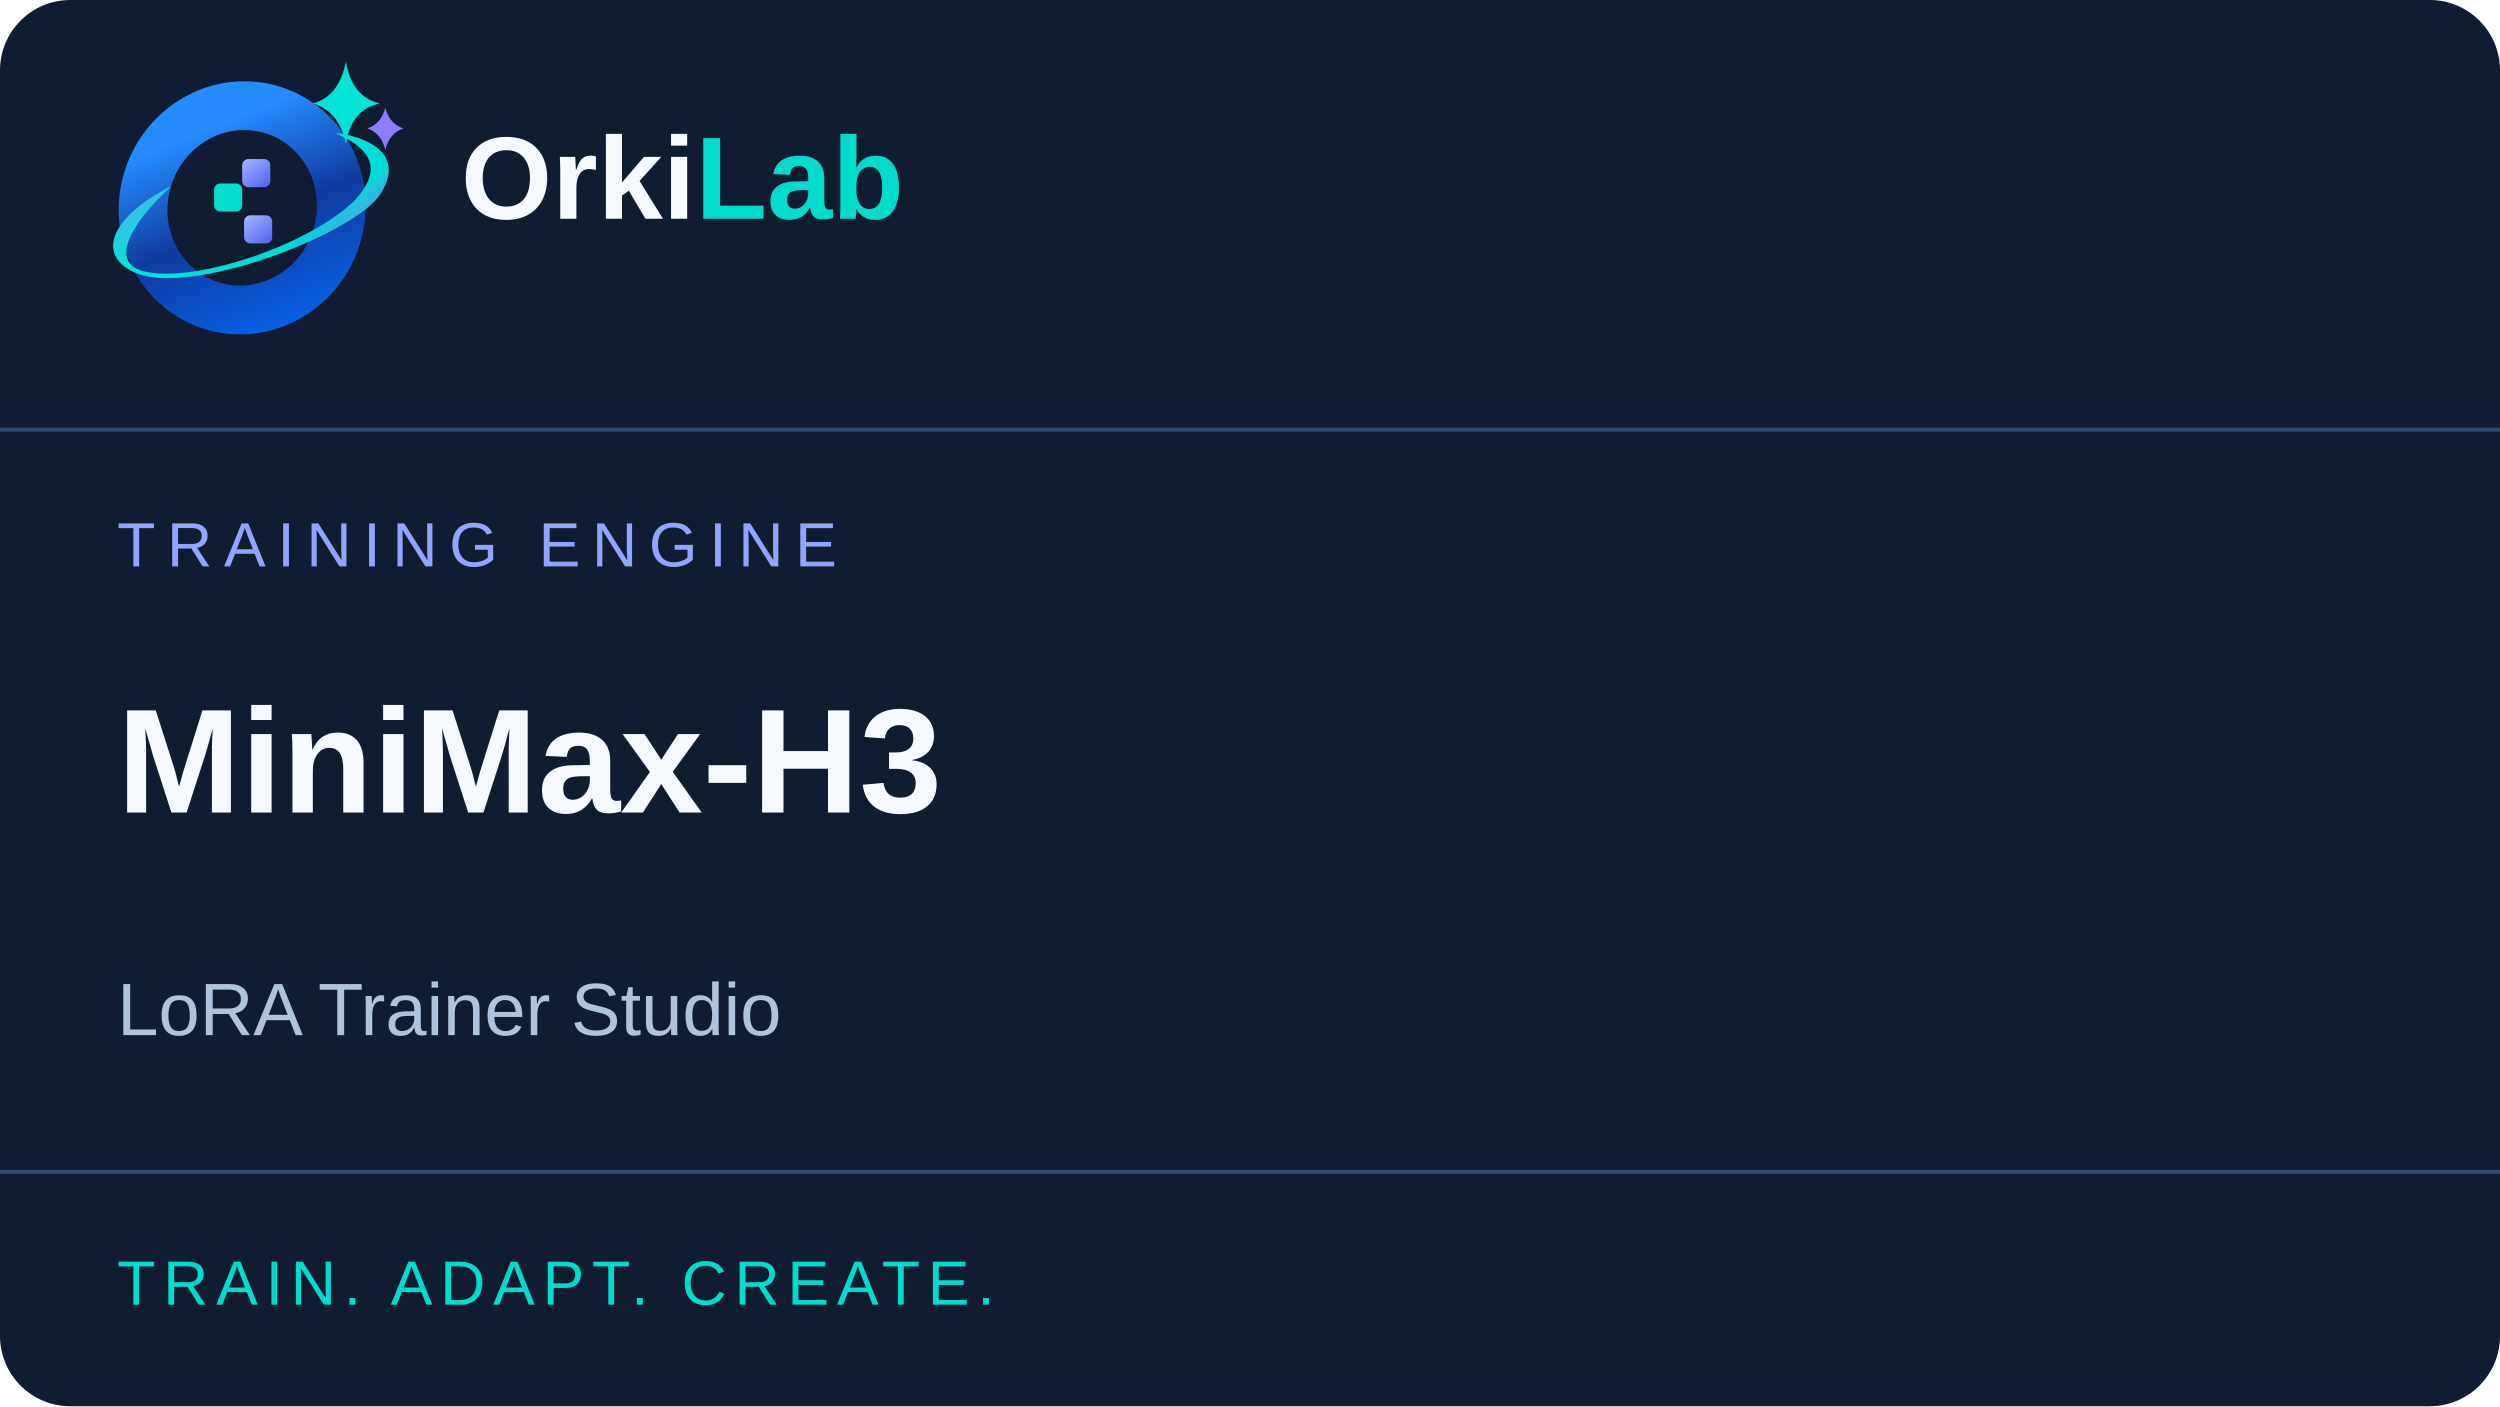
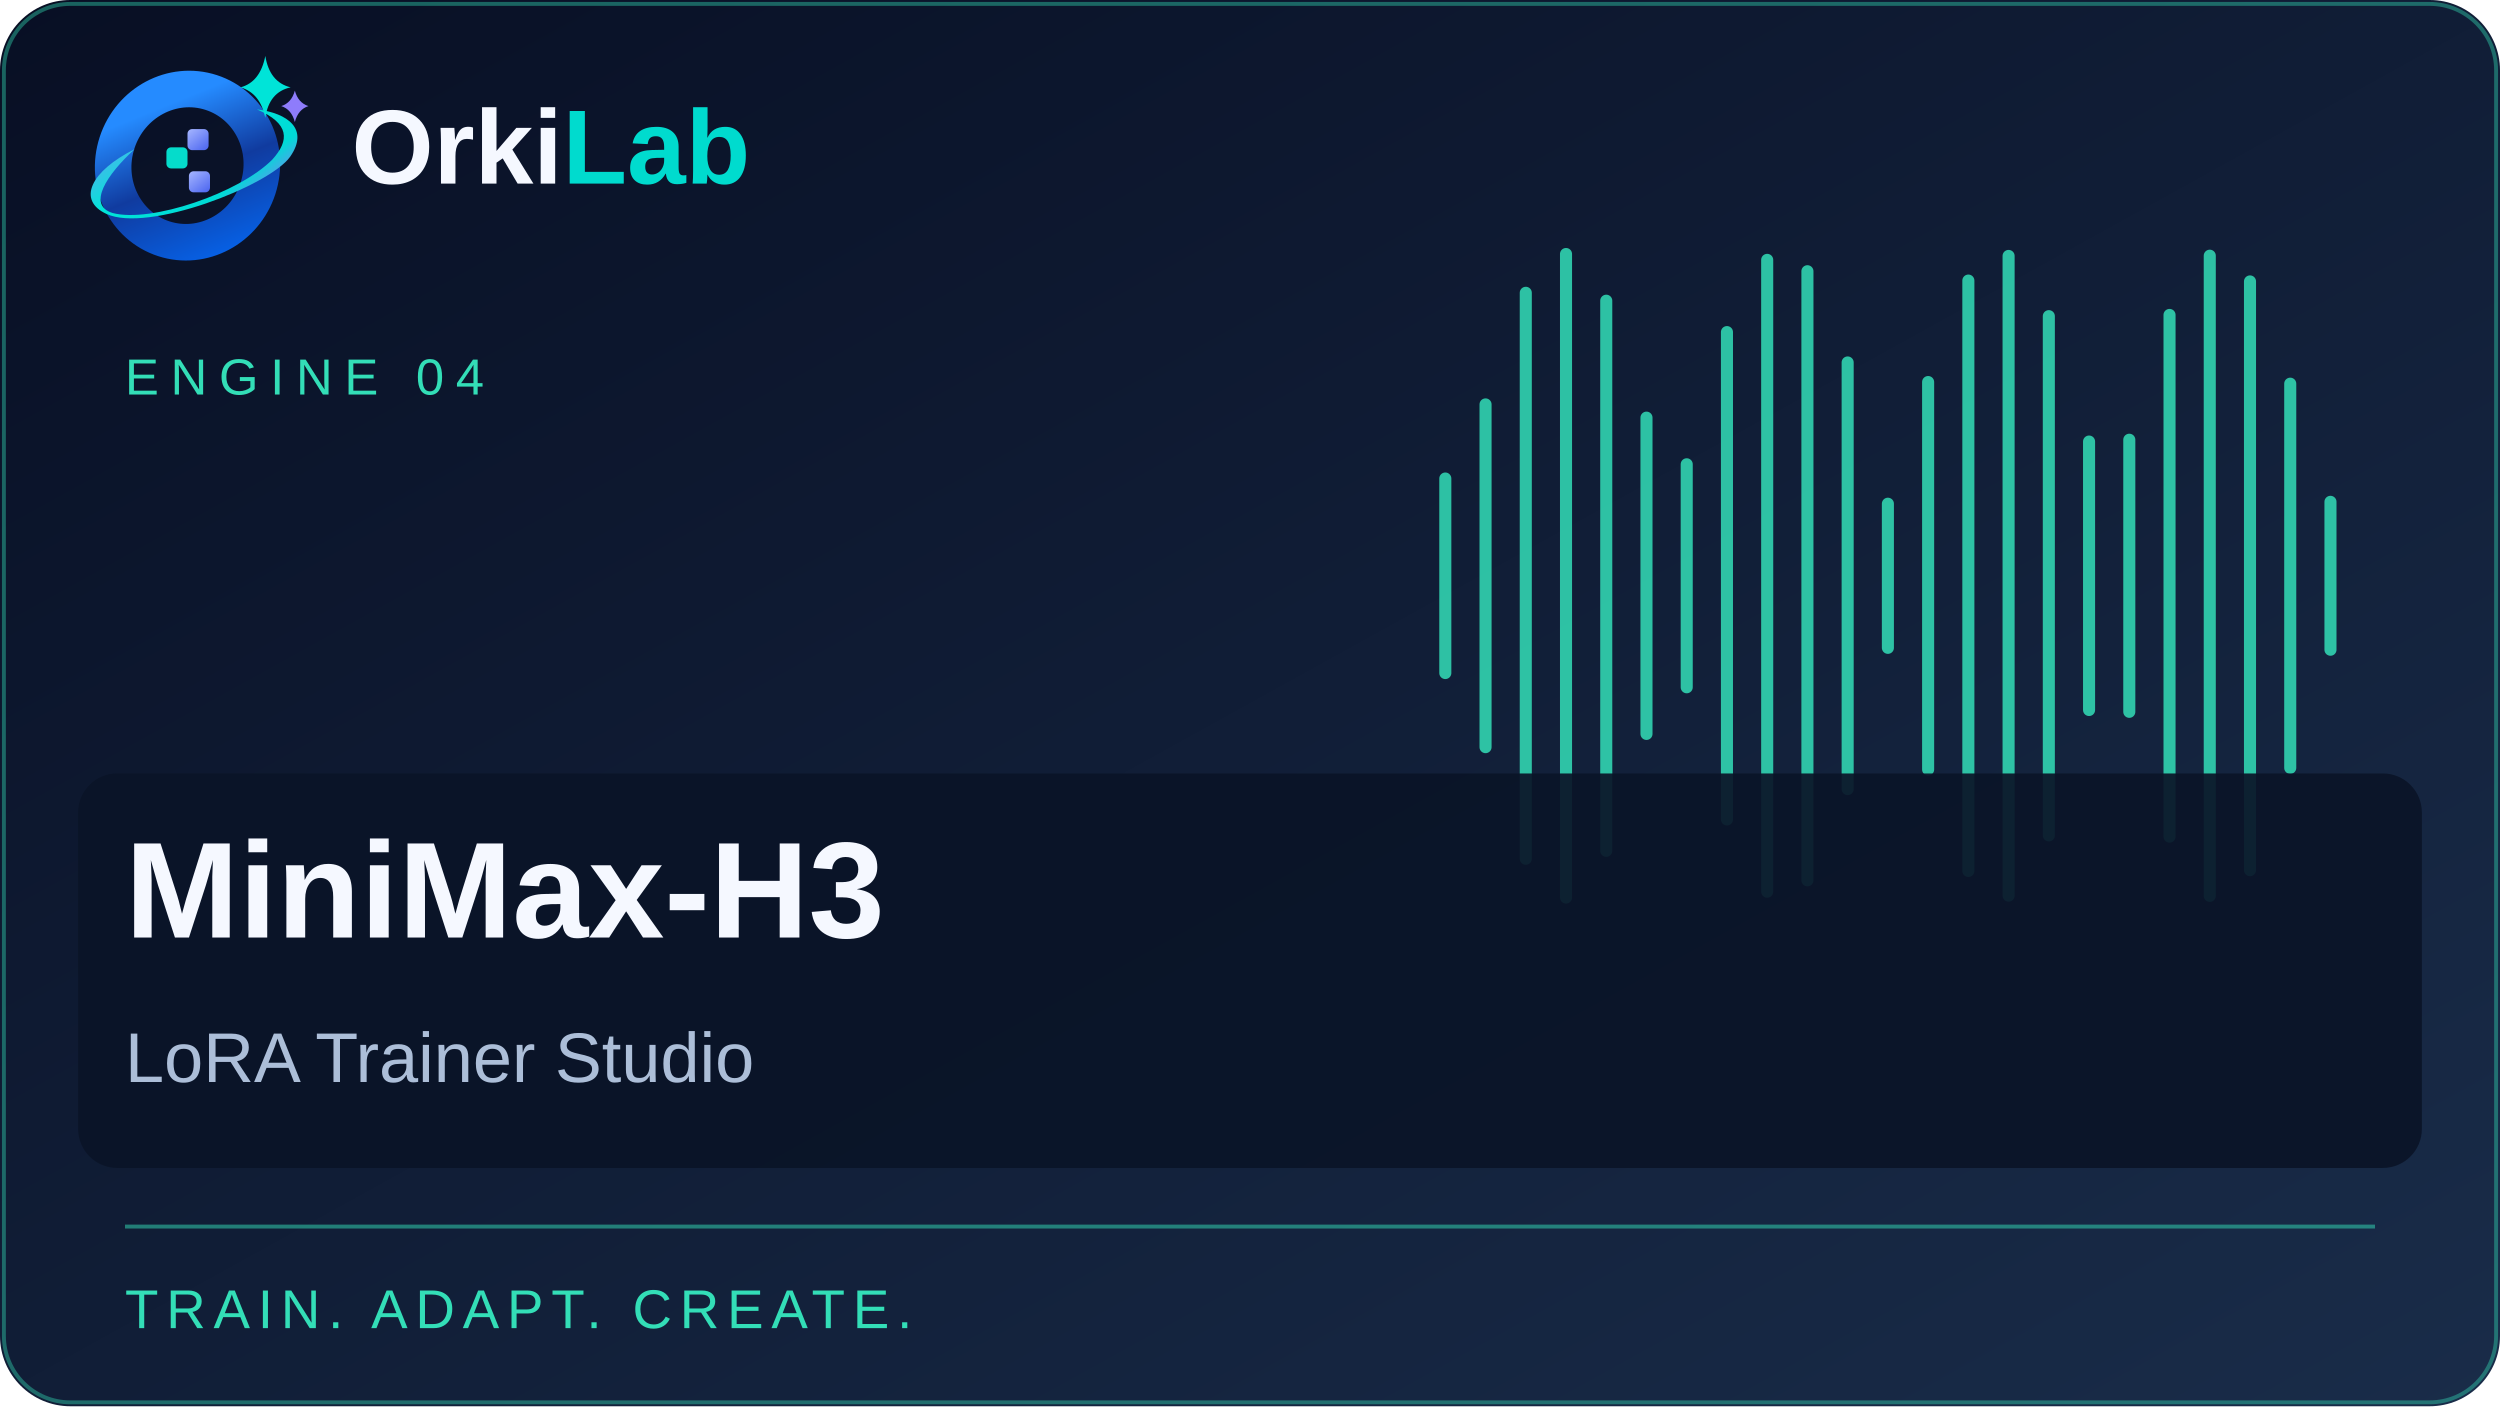
- <svg xmlns="http://www.w3.org/2000/svg" viewBox="0 0 640 360">
-   <rect width="640" height="360" rx="18" fill="#101C31" />
-   <path d="M0 110H640M0 300H640" stroke="#304B70" />
-   <g transform="translate(22 10) scale(.16)">
+ <svg xmlns="http://www.w3.org/2000/svg" width="640" height="360" viewBox="0 0 640 360">
+   <defs>
+     <linearGradient id="panel" x2="1" y2="1">
+       <stop stop-color="#080F24" />
+       <stop offset="1" stop-color="#192C49" />
+     </linearGradient>
+   </defs>
+   <rect width="640" height="360" rx="18" fill="url(#panel)" />
+   <rect x="1" y="1" width="638" height="358" rx="17" fill="none" stroke="#33DEB7" stroke-opacity=".4" />
+   <g transform="translate(18 10) scale(.12)">
    <defs>
      <linearGradient id="bg" x2="1" y2="1">
        <stop stop-color="#070D25" />
        <stop offset="1" stop-color="#101E3C" />
      </linearGradient>
      <linearGradient id="ring" x1=".2" y1=".2" x2=".85" y2="1">
        <stop stop-color="#258BFF" />
        <stop offset=".48" stop-color="#103B9F" />
        <stop offset="1" stop-color="#075FE2" />
      </linearGradient>
      <linearGradient id="orbit" x2="1" y2=".65">
        <stop stop-color="#9683FF" />
        <stop offset=".46" stop-color="#00E5D8" />
        <stop offset=".8" stop-color="#00DAD6" />
        <stop offset="1" stop-color="#8B79F7" />
      </linearGradient>
      <linearGradient id="tile" x2=".8" y2="1">
        <stop stop-color="#A6B6FF" />
        <stop offset="1" stop-color="#526BF1" />
      </linearGradient>
      <pattern id="grid" width="40" height="40" patternUnits="userSpaceOnUse">
        <path d="M40 0H0V40" stroke="#8FB7E0" stroke-opacity=".055" fill="none" />
      </pattern>
    </defs>
    <g>
      <ellipse cx="250" cy="270" rx="158" ry="164" transform="rotate(18 250 270)" fill="none" stroke="url(#ring)" stroke-width="78" />
      <rect x="250" y="192" width="45" height="45" rx="10" fill="url(#tile)" />
      <rect x="205" y="231" width="45" height="45" rx="10" fill="#05DCCB" />
      <rect x="253" y="282" width="45" height="45" rx="10" fill="url(#tile)" />
      <path d="M137 235C43 282 14 344 77 373C165 414 425 313 469 251C510 192 464 158 398 150C468 180 468 216 431 257C361 328 172 393 90 371C35 354 78 289 137 235Z" fill="url(#orbit)" />
      <path d="M416 36Q425 92 470 103Q424 113 416 168Q405 115 363 103Q405 92 416 36Z" fill="#00E4D8" />
      <path d="M479 110Q486 136 508 143Q486 150 479 177Q472 150 450 143Q472 136 479 110Z" fill="#8E7CFB" />
    </g>
  </g>
-   <text x="118" y="56" font-family="Arial,sans-serif" font-size="30" font-weight="bold" fill="#F6F9FF">Orki<tspan fill="#00DBCE">Lab</tspan>
+   <text x="90" y="47" fill="#F5F8FF" font-family="Arial,sans-serif" font-size="27" font-weight="bold">Orki<tspan fill="#00DBCE">Lab</tspan>
  </text>
-   <g font-family="Arial,sans-serif">
-     <text x="30" y="145" font-size="16" letter-spacing="3" fill="#91A5FF">TRAINING ENGINE</text>
-     <text x="30" y="208" font-size="38" font-weight="bold" fill="#F6F9FF">MiniMax-H3</text>
-     <text x="30" y="265" font-size="19" fill="#AFC3DD">LoRA Trainer Studio</text>
-     <text x="30" y="334" font-size="16" letter-spacing="2" fill="#00DBCE">TRAIN. ADAPT. CREATE.</text>
+   <text x="32" y="101" fill="#33DEB7" font-family="Arial,sans-serif" font-size="13" letter-spacing="3">ENGINE 04</text>
+   <g transform="translate(370 65) scale(1.03)" opacity=".85">
+     <g stroke="#33DEB7" stroke-width="3" fill="none" stroke-linecap="round" stroke-linejoin="round">
+       <path d="M0 55.827v48.346" />
+       <path d="M10 37.408v85.185" />
+       <path d="M20 9.667v140.666" />
+       <path d="M30 0.025v159.95" />
+       <path d="M40 11.634v136.732" />
+       <path d="M50 40.698v78.604" />
+       <path d="M60 52.289v55.421" />
+       <path d="M70 19.434v121.131" />
+       <path d="M80 1.482v157.035" />
+       <path d="M90 4.306v151.389" />
+       <path d="M100 26.98v106.039" />
+       <path d="M110 62.09v35.819" />
+       <path d="M120 31.848v96.304" />
+       <path d="M130 6.629v146.741" />
+       <path d="M140 0.503v158.995" />
+       <path d="M150 15.471v129.058" />
+       <path d="M160 46.639v66.721" />
+       <path d="M170 46.187v67.626" />
+       <path d="M180 15.167v129.666" />
+       <path d="M190 0.446v159.109" />
+       <path d="M200 6.839v146.323" />
+       <path d="M210 32.255v95.491" />
+       <path d="M220 61.619v36.762" />
+     </g>
  </g>
+   <rect x="20" y="198" width="600" height="101" rx="10" fill="#0A1428" fill-opacity=".92" />
+   <text x="32" y="240" fill="#F5F8FF" font-family="Arial,sans-serif" font-size="35" font-weight="bold">MiniMax-H3</text>
+   <text x="32" y="277" fill="#ACBED8" font-family="Arial,sans-serif" font-size="18">LoRA Trainer Studio</text>
+   <path d="M32 314H608" stroke="#33DEB7" opacity=".5" />
+   <text x="32" y="340" fill="#33DEB7" font-family="Arial,sans-serif" font-size="14" letter-spacing="2">TRAIN. ADAPT. CREATE.</text>
</svg>
